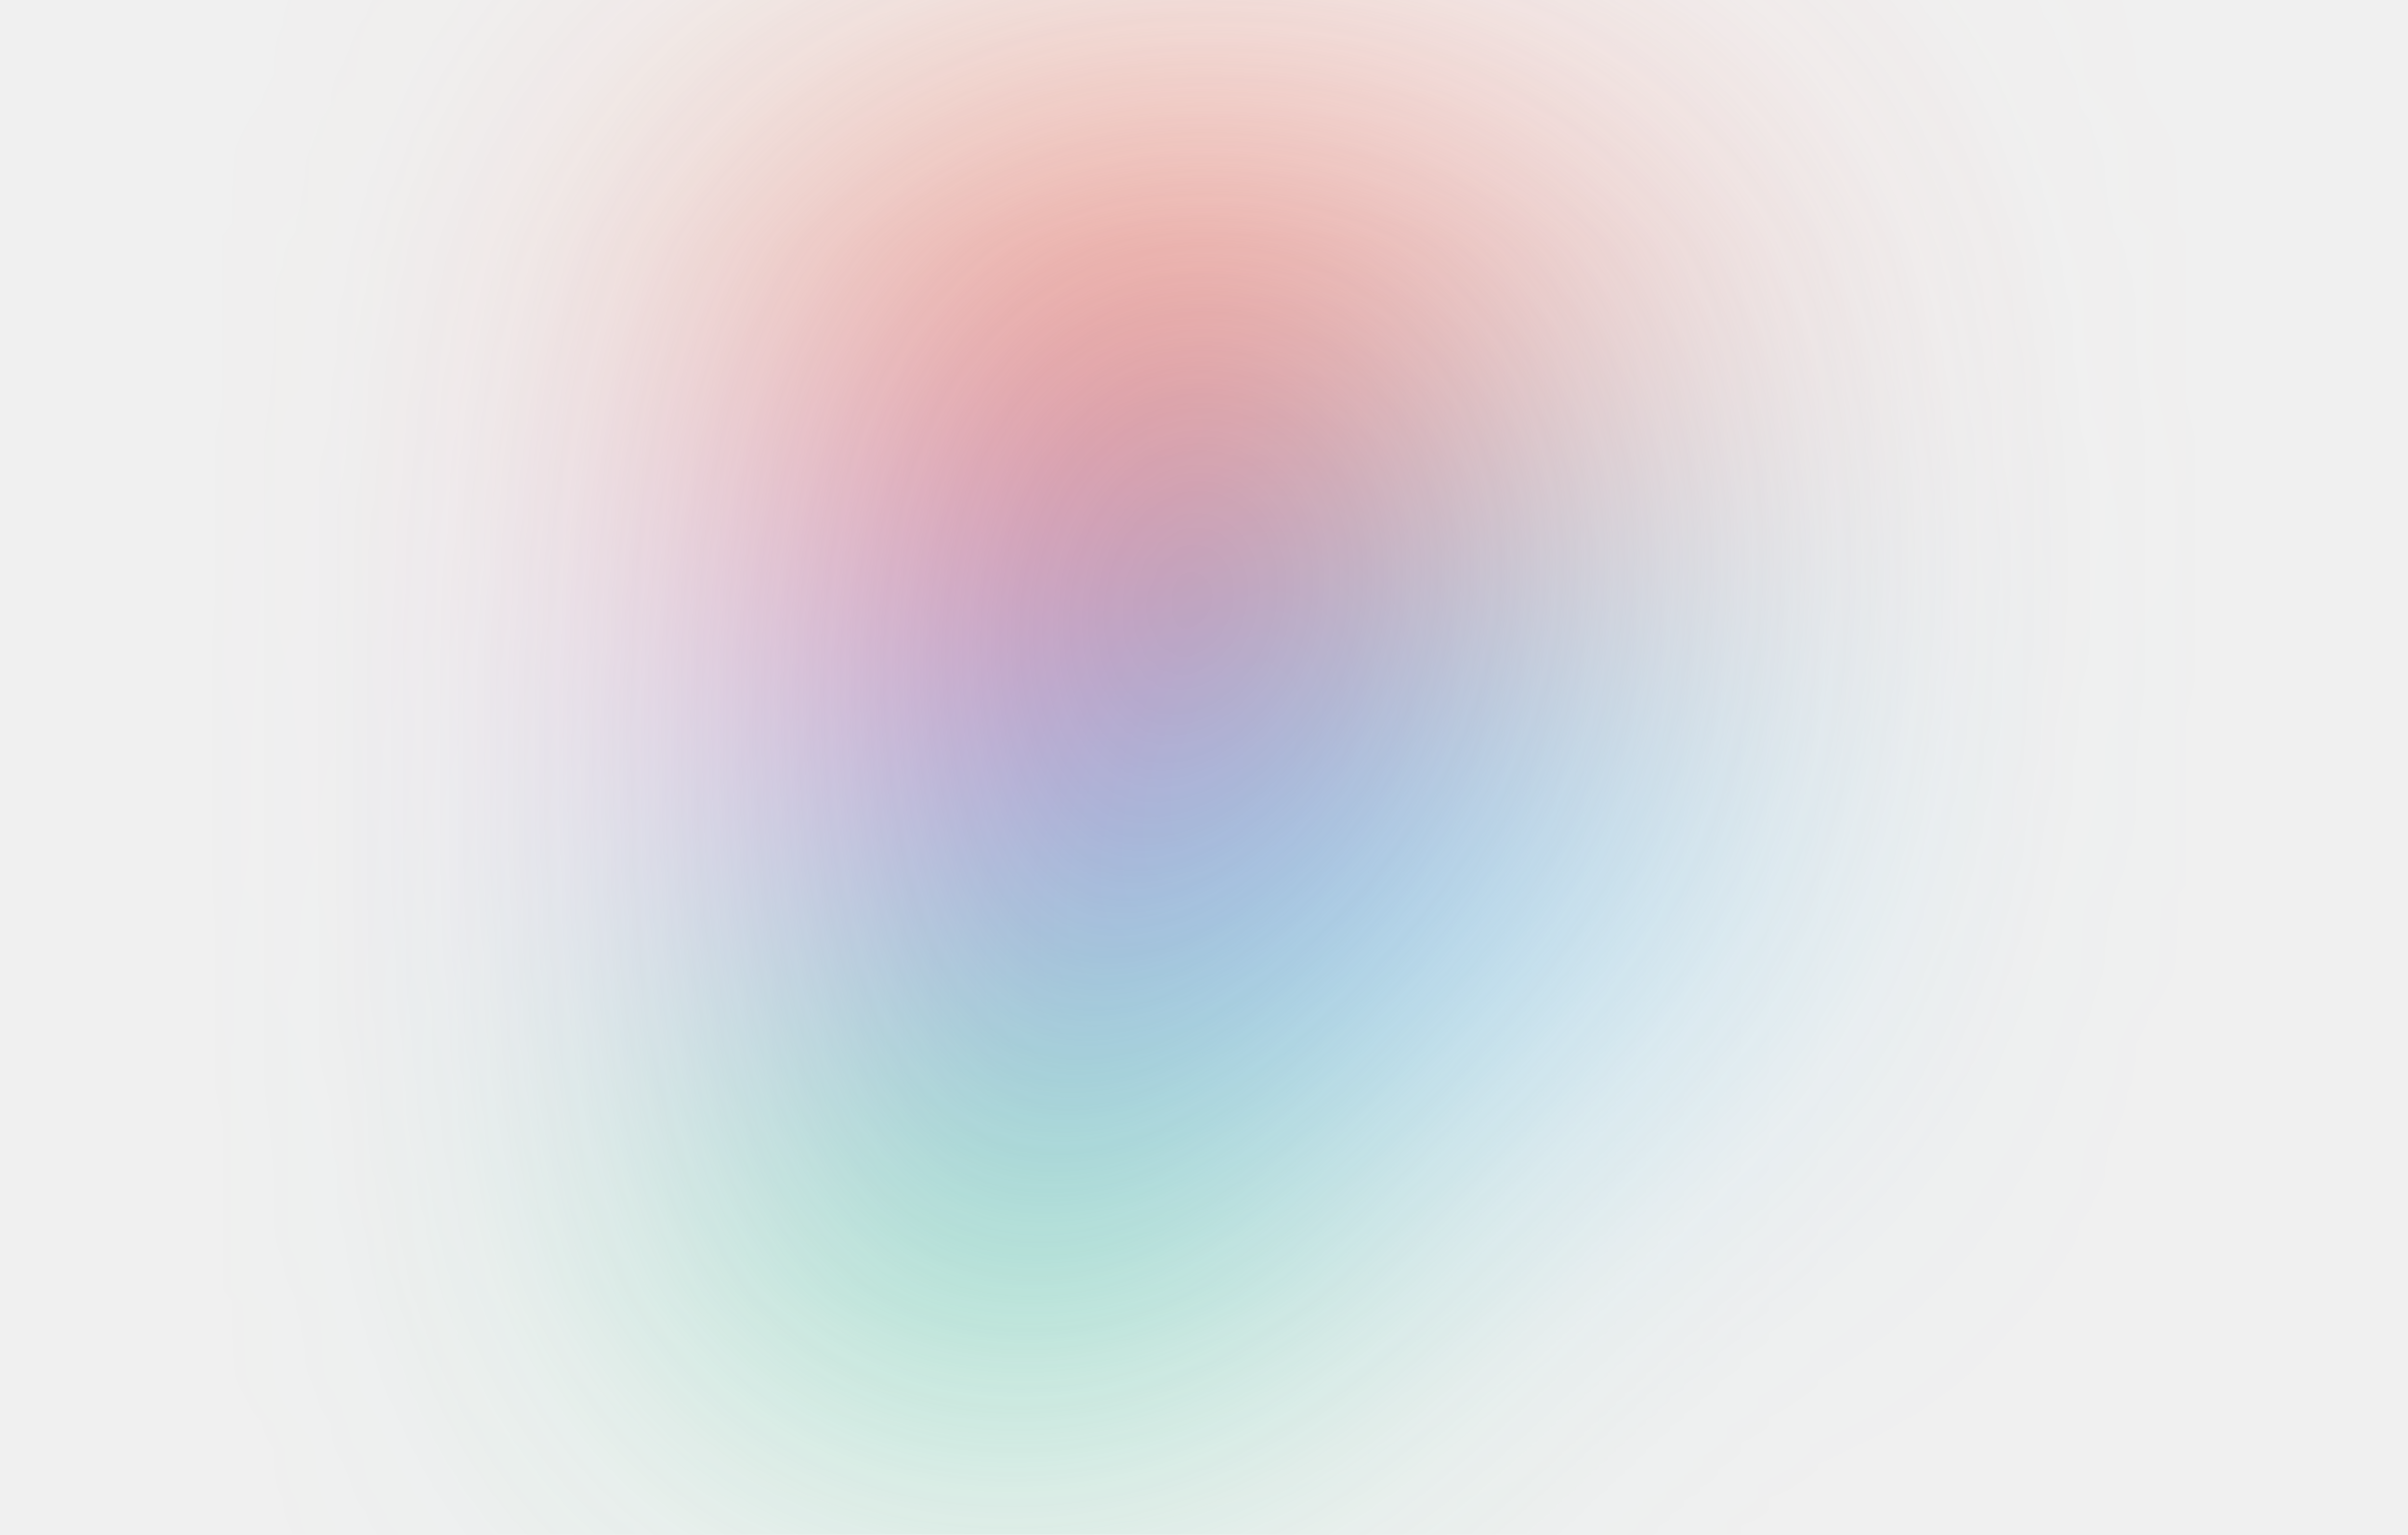
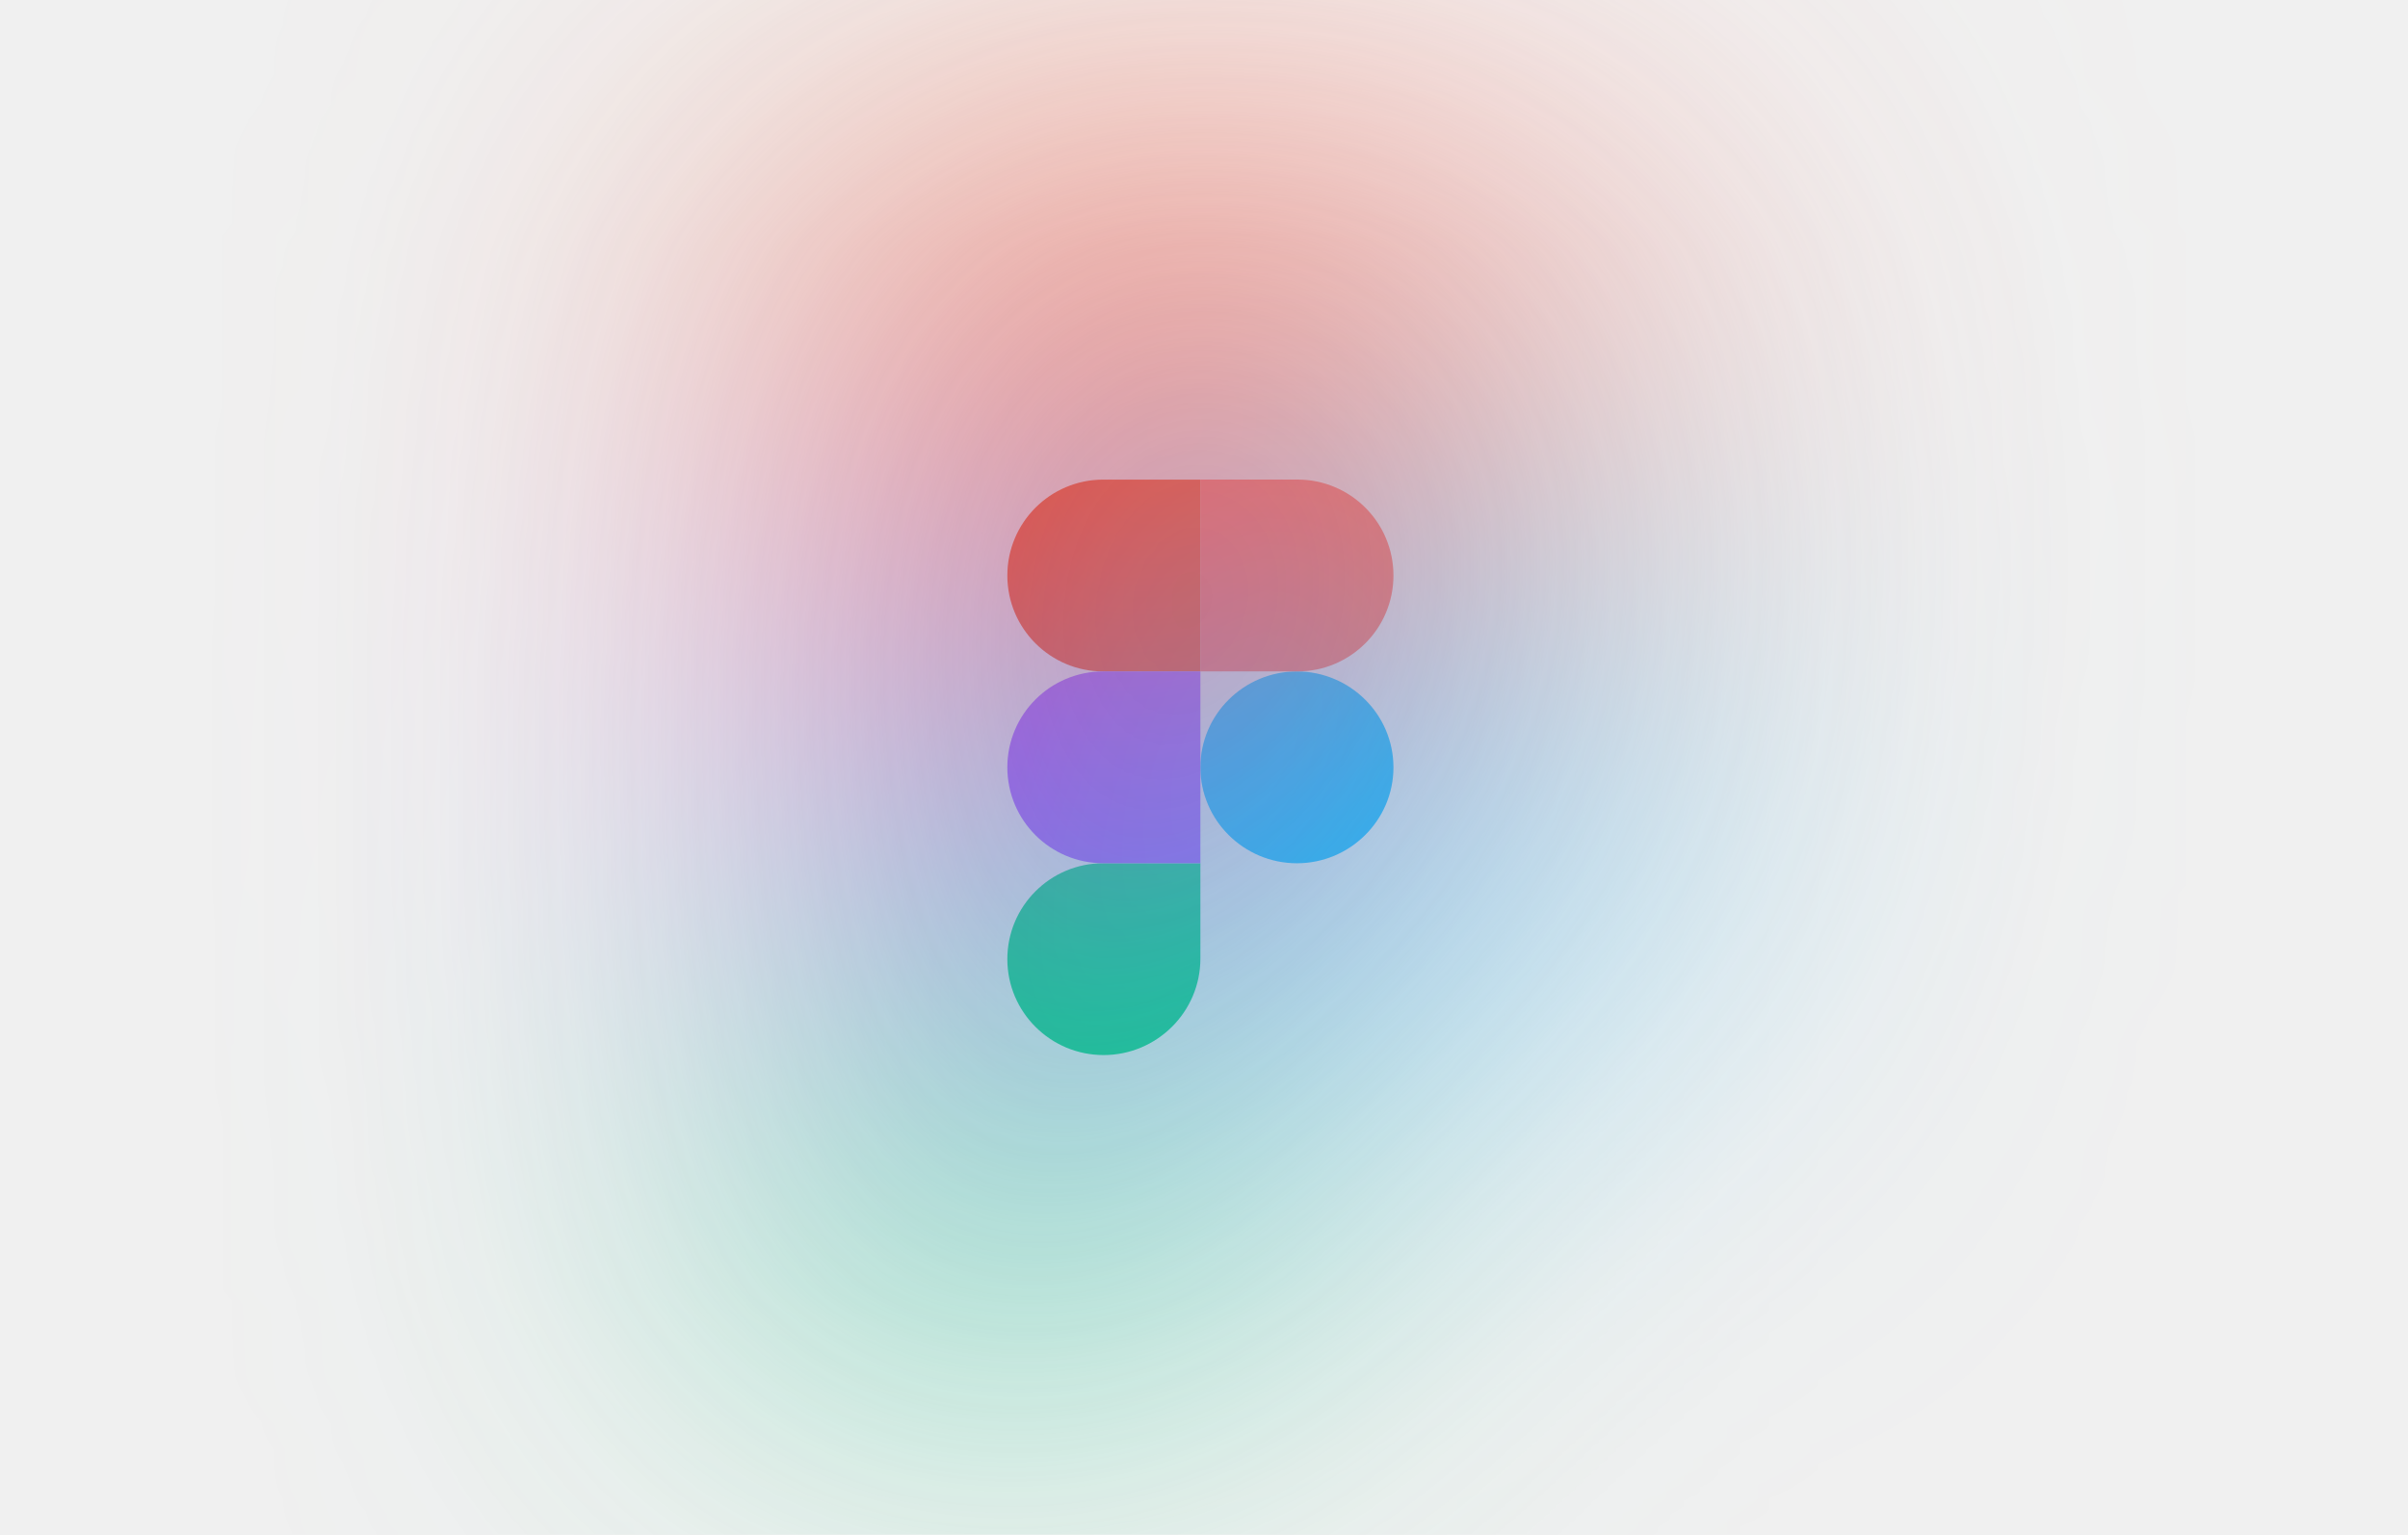
<svg xmlns="http://www.w3.org/2000/svg" width="251" height="160" viewBox="0 0 251 160" fill="none">
-   <g clip-path="url(#clip0_2_236)">
+   <g clip-path="url(#clip0_42_11)">
    <rect width="251" height="160" rx="6" fill="white" fill-opacity="0.02" />
-     <g opacity="0.8" filter="url(#filter0_f_2_236)">
-       <path d="M125.594 79.507C125.594 67.818 135.201 58.341 146.891 58.341V58.341C158.581 58.341 168.188 67.818 168.188 79.507V79.507C168.188 91.197 158.581 100.674 146.891 100.674V100.674C135.201 100.674 125.594 91.197 125.594 79.507V79.507Z" fill="#1ABCFE" />
-       <path d="M83 121.833C83 110.143 92.477 100.666 104.166 100.666H125.594V121.702C125.594 133.464 115.994 142.999 104.232 142.999V142.999C92.542 142.999 83 133.523 83 121.833V121.833Z" fill="#0ACF83" />
-       <path d="M125.594 16V58.333H147.022C158.712 58.333 168.188 48.856 168.188 37.166V37.166C168.188 25.477 158.712 16 147.022 16H125.594Z" fill="#FF7262" />
-       <path d="M83 37.175C83 48.864 92.477 58.341 104.166 58.341L125.594 58.341V16.008L104.166 16.008C92.477 16.008 83 25.485 83 37.175V37.175Z" fill="#F24E1E" />
-       <path d="M83 79.5C83 91.19 92.477 100.666 104.166 100.666H125.594V58.334L104.166 58.334C92.477 58.334 83 67.81 83 79.5V79.5Z" fill="#A259FF" />
+     <path d="M125.125 80.003C125.125 74.48 129.663 70.003 135.186 70.003C140.709 70.003 145.248 74.48 145.248 80.003C145.248 85.526 140.709 90.003 135.186 90.003C129.663 90.003 125.125 85.526 125.125 80.003Z" fill="#1ABCFE" />
+     <path d="M105.001 100C105.001 94.477 109.478 90 115.001 90H125.124V99.938C125.124 105.495 120.588 110 115.031 110C109.509 110 105.001 105.523 105.001 100Z" fill="#0ACF83" />
+     <path d="M125.125 50V70H135.248C140.771 70 145.248 65.523 145.248 60C145.248 54.477 140.771 50 135.248 50H125.125Z" fill="#FF7262" />
+     <path d="M105.001 60.003C105.001 65.526 109.478 70.003 115.001 70.003H125.124V50.004H115.001C109.478 50.004 105.001 54.481 105.001 60.003Z" fill="#F24E1E" />
+     <path d="M105.001 80C105.001 85.523 109.478 90 115.001 90H125.124V70H115.001C109.478 70 105.001 74.477 105.001 80Z" fill="#A259FF" />
+     <g opacity="0.8" filter="url(#filter0_f_42_11)">
+       <path d="M125.594 79.507C125.594 67.818 135.201 58.341 146.891 58.341C158.581 58.341 168.188 67.818 168.188 79.507C168.188 91.197 158.581 100.674 146.891 100.674C135.201 100.674 125.594 91.197 125.594 79.507Z" fill="#1ABCFE" />
+       <path d="M83 121.833C83 110.143 92.477 100.666 104.166 100.666H125.594V121.702C125.594 133.464 115.994 142.999 104.232 142.999C92.542 142.999 83 133.523 83 121.833Z" fill="#0ACF83" />
+       <path d="M125.594 16V58.333H147.022C158.712 58.333 168.188 48.856 168.188 37.166C168.188 25.477 158.712 16 147.022 16H125.594Z" fill="#FF7262" />
+       <path d="M83 37.175C83 48.864 92.477 58.341 104.166 58.341L125.594 58.341V16.008L104.166 16.008C92.477 16.008 83 25.485 83 37.175Z" fill="#F24E1E" />
+       <path d="M83 79.5C83 91.19 92.477 100.666 104.166 100.666H125.594V58.334L104.166 58.334C92.477 58.334 83 67.81 83 79.5Z" fill="#A259FF" />
    </g>
  </g>
  <defs>
-     <filter id="filter0_f_2_236" x="-67" y="-134" width="385.188" height="426.999" filterUnits="userSpaceOnUse" color-interpolation-filters="sRGB">
+     <filter id="filter0_f_42_11" x="-67" y="-134" width="385.188" height="426.999" filterUnits="userSpaceOnUse" color-interpolation-filters="sRGB">
      <feFlood flood-opacity="0" result="BackgroundImageFix" />
      <feBlend mode="normal" in="SourceGraphic" in2="BackgroundImageFix" result="shape" />
-       <feGaussianBlur stdDeviation="75" result="effect1_foregroundBlur_2_236" />
+       <feGaussianBlur stdDeviation="75" result="effect1_foregroundBlur_42_11" />
    </filter>
-     <clipPath id="clip0_2_236">
+     <clipPath id="clip0_42_11">
      <rect width="251" height="160" rx="6" fill="white" />
    </clipPath>
  </defs>
</svg>
